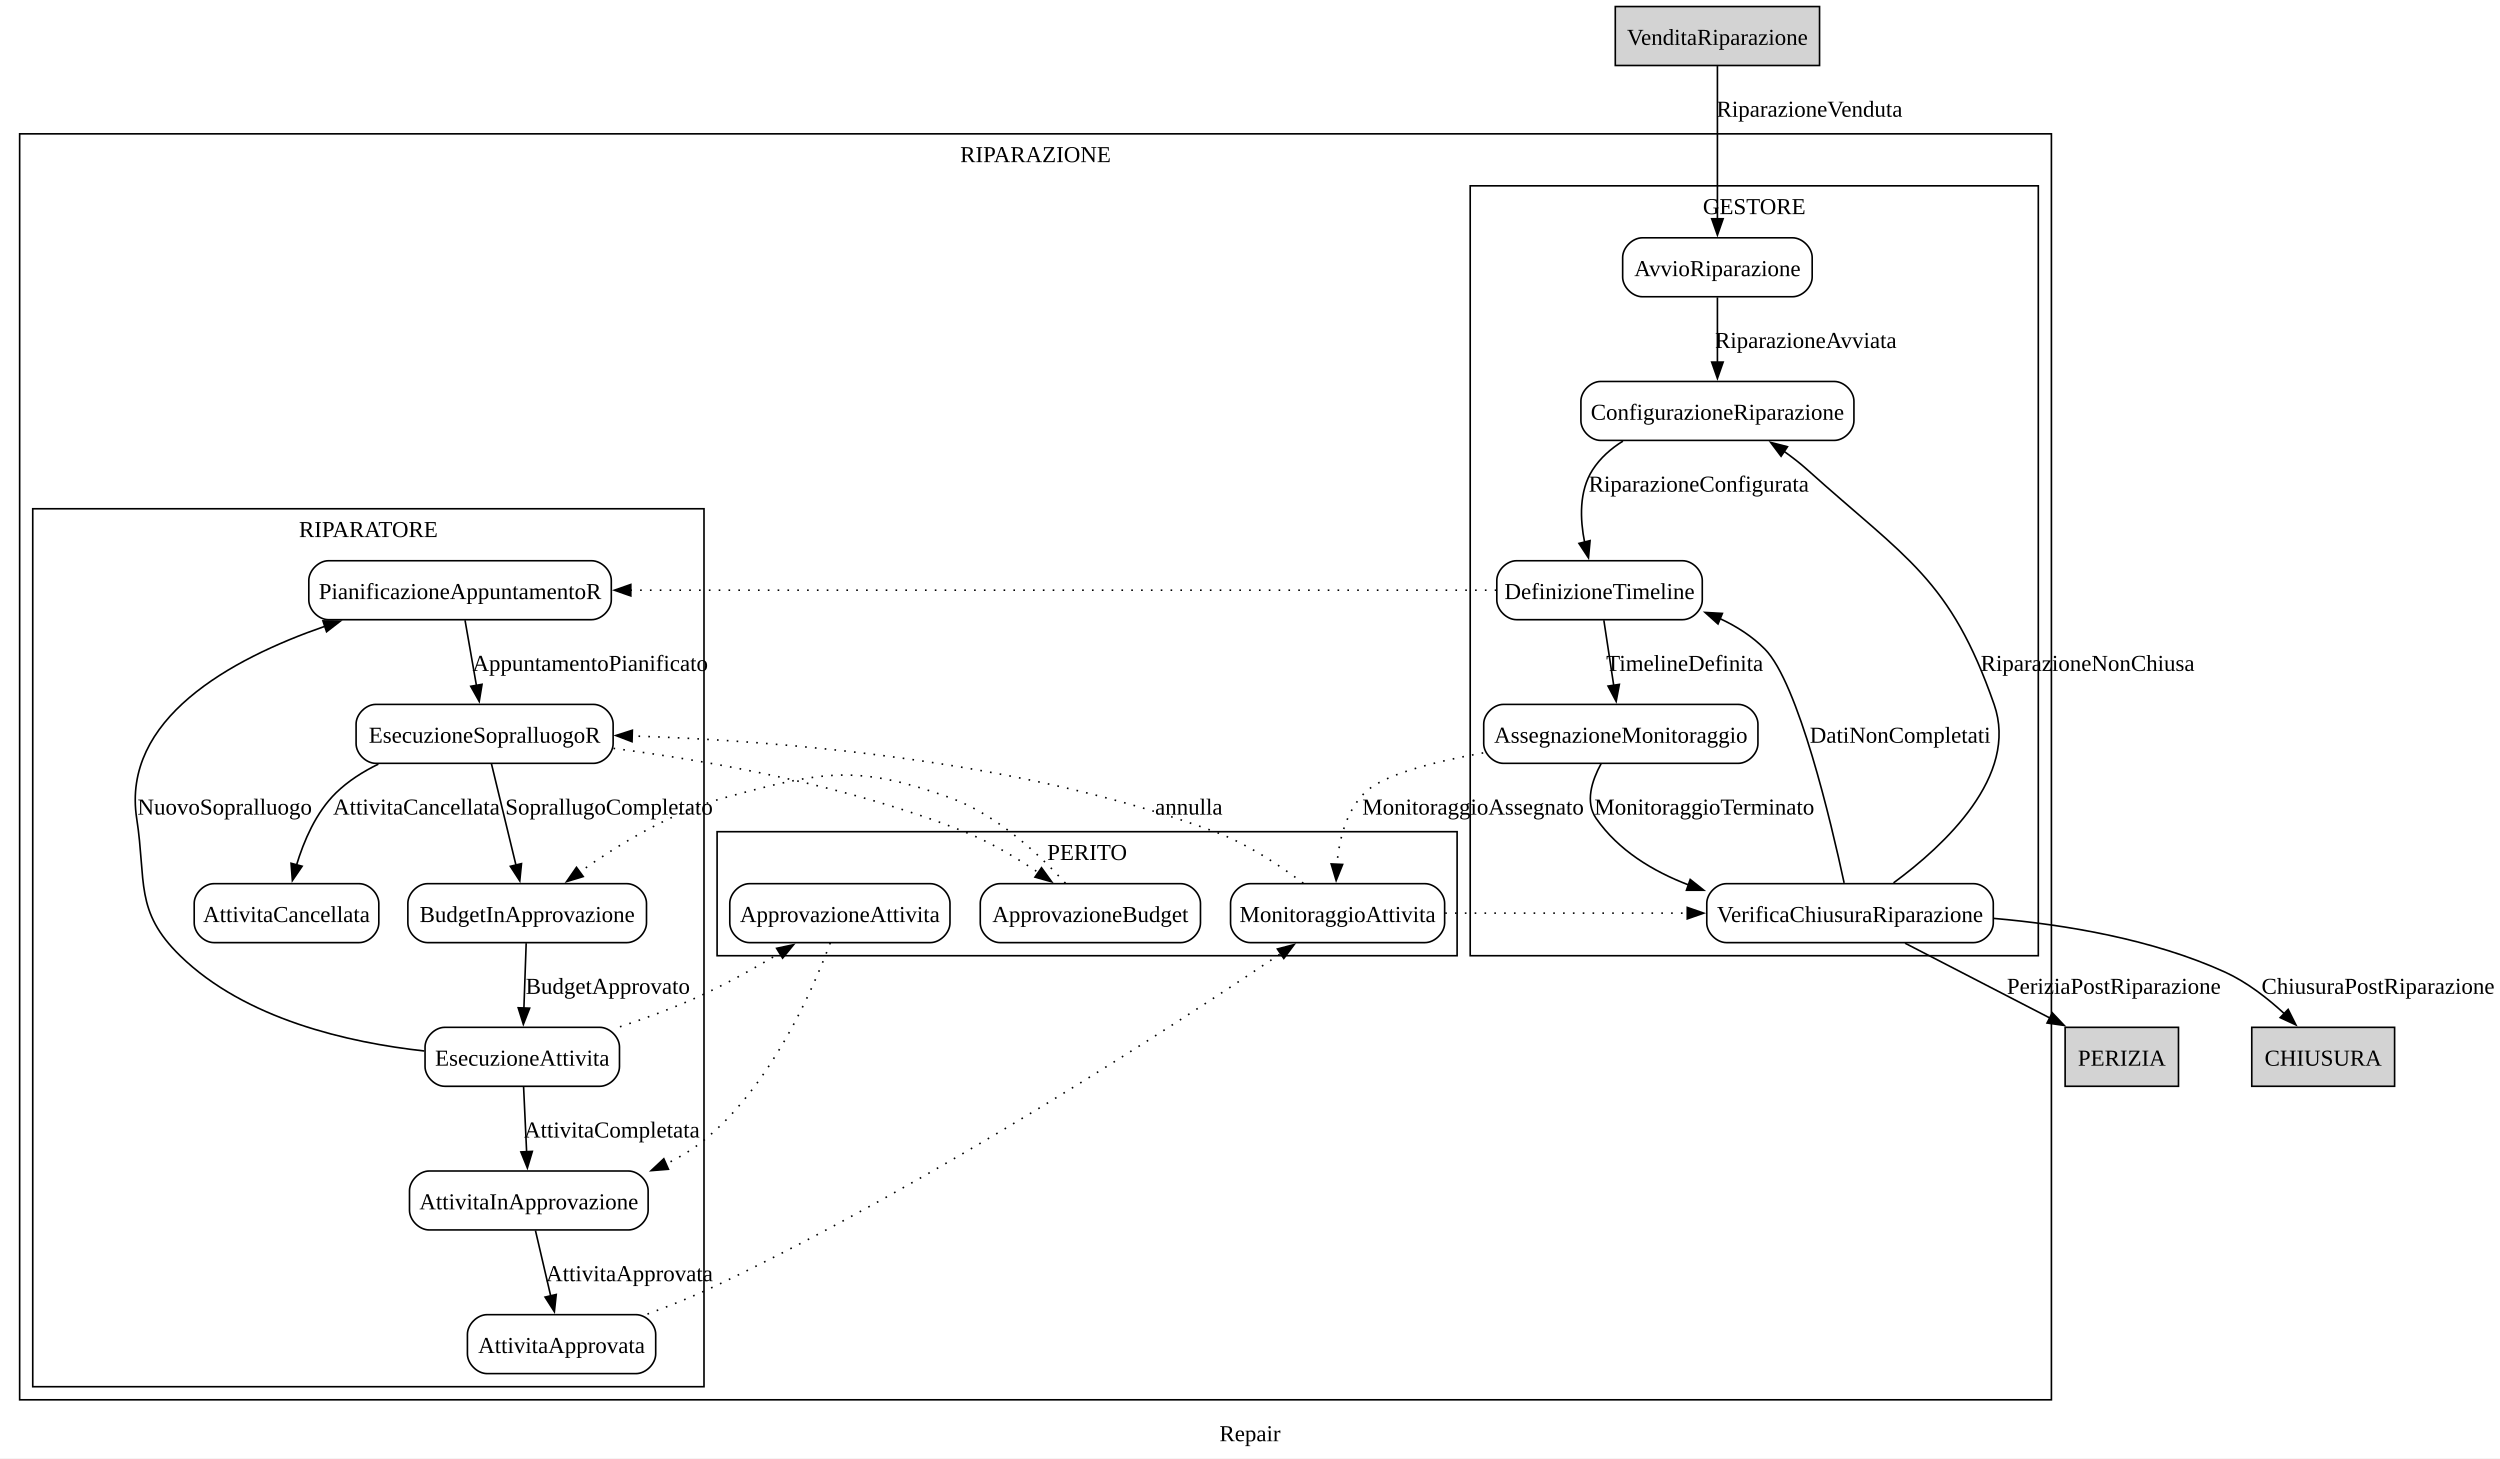
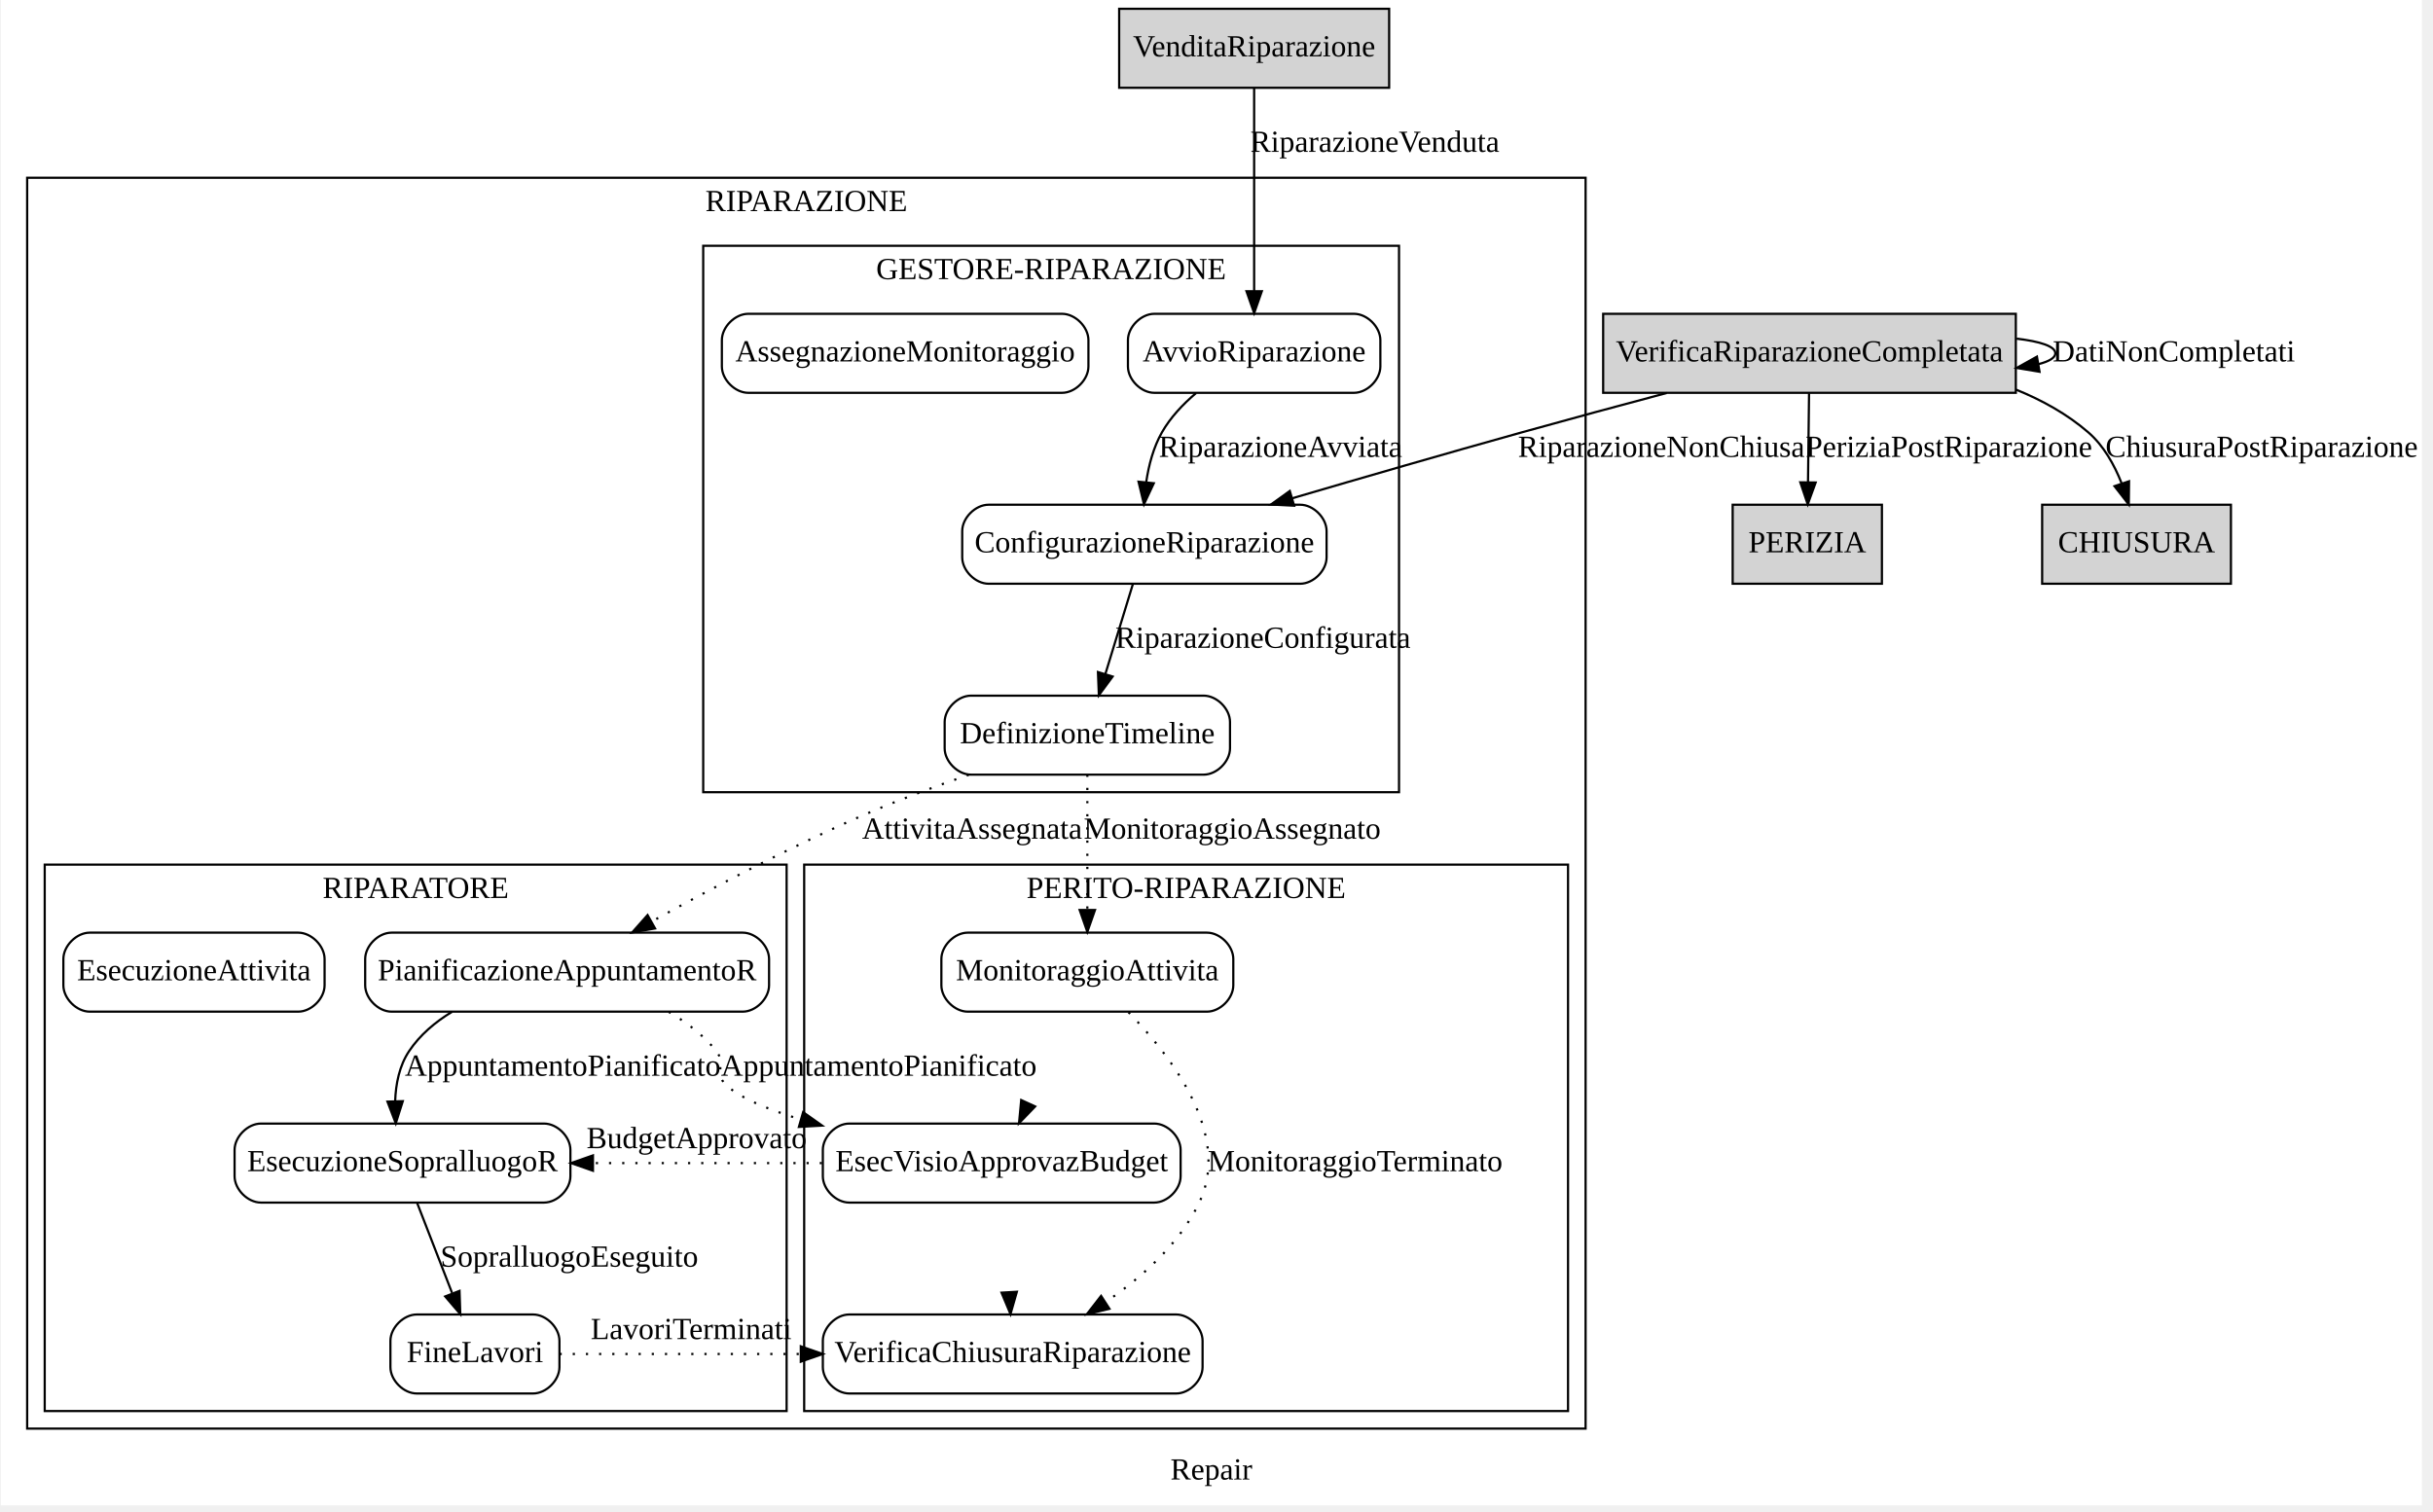
- <svg xmlns="http://www.w3.org/2000/svg" width="576pt" height="336pt" viewBox="0.00 0.00 576.00 336.00">
-   <g id="graph0" class="graph" transform="scale(0.37721 0.37721) rotate(0) translate(4 886.75)">
-     <polygon fill="white" stroke="none" points="-4,4 -4,-886.75 1523,-886.75 1523,4 -4,4" />
-     <text text-anchor="middle" x="759.5" y="-6.45" font-family="Times New Roman,serif" font-size="14.00">Repair</text>
-     <g id="clust2" class="cluster">
-       <polygon fill="none" stroke="black" points="8,-31.75 8,-805 1249,-805 1249,-31.75 8,-31.75" />
-       <text text-anchor="middle" x="628.5" y="-787.7" font-family="Times New Roman,serif" font-size="14.00">RIPARAZIONE</text>
-     </g>
-     <g id="clust5" class="cluster">
-       <polygon fill="none" stroke="black" points="434,-303 434,-378.75 886,-378.75 886,-303 434,-303" />
-       <text text-anchor="middle" x="660" y="-361.45" font-family="Times New Roman,serif" font-size="14.00">PERITO</text>
+ <svg xmlns="http://www.w3.org/2000/svg" width="576pt" height="358pt" viewBox="0.00 0.00 576.00 358.24">
+   <g id="graph0" class="graph" transform="scale(0.52 0.52) rotate(0) translate(4 682)">
+     <polygon fill="white" stroke="transparent" points="-4,4 -4,-682 1099,-682 1099,4 -4,4" />
+     <text text-anchor="middle" x="547.5" y="-7.8" font-family="Times New Roman,serif" font-size="14.00">Repair</text>
+     <g id="clust1" class="cluster">
+       <polygon fill="none" stroke="black" points="8,-31 8,-601 718,-601 718,-31 8,-31" />
+       <text text-anchor="middle" x="363" y="-585.8" font-family="Times New Roman,serif" font-size="14.00">RIPARAZIONE</text>
    </g>
    <g id="clust3" class="cluster">
-       <polygon fill="none" stroke="black" points="16,-39.75 16,-576 426,-576 426,-39.75 16,-39.75" />
-       <text text-anchor="middle" x="221" y="-558.7" font-family="Times New Roman,serif" font-size="14.00">RIPARATORE</text>
+       <polygon fill="none" stroke="black" points="316,-321 316,-570 633,-570 633,-321 316,-321" />
+       <text text-anchor="middle" x="474.5" y="-554.8" font-family="Times New Roman,serif" font-size="14.00">GESTORE-RIPARAZIONE</text>
    </g>
    <g id="clust4" class="cluster">
-       <polygon fill="none" stroke="black" points="894,-303 894,-773.25 1241,-773.25 1241,-303 894,-303" />
-       <text text-anchor="middle" x="1067.5" y="-755.95" font-family="Times New Roman,serif" font-size="14.00">GESTORE</text>
+       <polygon fill="none" stroke="black" points="362,-39 362,-288 710,-288 710,-39 362,-39" />
+       <text text-anchor="middle" x="536" y="-272.8" font-family="Times New Roman,serif" font-size="14.00">PERITO-RIPARAZIONE</text>
+     </g>
+     <g id="clust2" class="cluster">
+       <polygon fill="none" stroke="black" points="16,-39 16,-288 354,-288 354,-39 16,-39" />
+       <text text-anchor="middle" x="185" y="-272.8" font-family="Times New Roman,serif" font-size="14.00">RIPARATORE</text>
    </g>
    <g id="node1" class="node">
-       <polygon fill="lightgrey" stroke="black" points="1107.38,-882.75 982.62,-882.75 982.62,-846.75 1107.38,-846.75 1107.38,-882.75" />
-       <text text-anchor="middle" x="1045" y="-859.33" font-family="Times New Roman,serif" font-size="14.00">VenditaRiparazione</text>
+       <path fill="none" stroke="black" d="M334,-257C334,-257 174,-257 174,-257 168,-257 162,-251 162,-245 162,-245 162,-233 162,-233 162,-227 168,-221 174,-221 174,-221 334,-221 334,-221 340,-221 346,-227 346,-233 346,-233 346,-245 346,-245 346,-251 340,-257 334,-257" />
+       <text text-anchor="middle" x="254" y="-235.3" font-family="Times New Roman,serif" font-size="14.00">PianificazioneAppuntamentoR</text>
+     </g>
+     <g id="node2" class="node">
+       <path fill="none" stroke="black" d="M243.5,-170C243.5,-170 114.5,-170 114.5,-170 108.5,-170 102.5,-164 102.5,-158 102.5,-158 102.5,-146 102.5,-146 102.5,-140 108.5,-134 114.5,-134 114.5,-134 243.5,-134 243.5,-134 249.5,-134 255.5,-140 255.5,-146 255.5,-146 255.5,-158 255.5,-158 255.5,-164 249.5,-170 243.5,-170" />
+       <text text-anchor="middle" x="179" y="-148.3" font-family="Times New Roman,serif" font-size="14.00">EsecuzioneSopralluogoR</text>
+     </g>
+     <g id="edge11" class="edge">
+       <path fill="none" stroke="black" d="M201.59,-220.95C193.91,-216.28 186.94,-210.4 182,-203 177.57,-196.36 175.92,-188.06 175.65,-180.14" />
+       <polygon fill="black" stroke="black" points="179.14,-180.21 175.94,-170.11 172.15,-180 179.14,-180.21" />
+       <text text-anchor="middle" x="252" y="-191.8" font-family="Times New Roman,serif" font-size="14.00">AppuntamentoPianificato</text>
+     </g>
+     <g id="node10" class="node">
+       <path fill="none" stroke="black" d="M521.5,-170C521.5,-170 382.5,-170 382.5,-170 376.5,-170 370.5,-164 370.5,-158 370.5,-158 370.5,-146 370.5,-146 370.5,-140 376.5,-134 382.5,-134 382.5,-134 521.5,-134 521.5,-134 527.5,-134 533.5,-140 533.5,-146 533.5,-146 533.5,-158 533.5,-158 533.5,-164 527.5,-170 521.5,-170" />
+       <text text-anchor="middle" x="452" y="-148.3" font-family="Times New Roman,serif" font-size="14.00">EsecVisioApprovazBudget</text>
+     </g>
+     <g id="edge10" class="edge">
+       <path fill="none" stroke="black" stroke-dasharray="1,5" d="M300.3,-220.88C308.44,-216.14 316.17,-210.24 322,-203 326.33,-197.63 321.15,-192.9 326,-188 331.89,-182.05 344.83,-176.63 360.27,-171.92" />
+       <polygon fill="black" stroke="black" points="361.52,-175.2 370.17,-169.08 359.59,-168.47 361.52,-175.2" />
+       <text text-anchor="middle" x="396" y="-191.8" font-family="Times New Roman,serif" font-size="14.00">AppuntamentoPianificato</text>
+     </g>
+     <g id="node4" class="node">
+       <path fill="none" stroke="black" d="M238.5,-83C238.5,-83 185.5,-83 185.5,-83 179.5,-83 173.5,-77 173.5,-71 173.5,-71 173.5,-59 173.5,-59 173.5,-53 179.5,-47 185.5,-47 185.5,-47 238.5,-47 238.5,-47 244.5,-47 250.5,-53 250.5,-59 250.5,-59 250.5,-71 250.5,-71 250.5,-77 244.5,-83 238.5,-83" />
+       <text text-anchor="middle" x="212" y="-61.3" font-family="Times New Roman,serif" font-size="14.00">FineLavori</text>
+     </g>
+     <g id="edge12" class="edge">
+       <path fill="none" stroke="black" d="M185.68,-133.8C190.24,-122.05 196.38,-106.24 201.58,-92.84" />
+       <polygon fill="black" stroke="black" points="204.98,-93.76 205.33,-83.18 198.45,-91.23 204.98,-93.76" />
+       <text text-anchor="middle" x="255" y="-104.8" font-family="Times New Roman,serif" font-size="14.00">SopralluogoEseguito</text>
+     </g>
+     <g id="node3" class="node">
+       <path fill="none" stroke="black" d="M131.5,-257C131.5,-257 36.5,-257 36.5,-257 30.5,-257 24.5,-251 24.5,-245 24.5,-245 24.5,-233 24.5,-233 24.5,-227 30.5,-221 36.5,-221 36.5,-221 131.5,-221 131.5,-221 137.5,-221 143.5,-227 143.5,-233 143.5,-233 143.5,-245 143.5,-245 143.5,-251 137.5,-257 131.5,-257" />
+       <text text-anchor="middle" x="84" y="-235.3" font-family="Times New Roman,serif" font-size="14.00">EsecuzioneAttivita</text>
+     </g>
+     <g id="node11" class="node">
+       <path fill="none" stroke="black" d="M531.5,-83C531.5,-83 382.5,-83 382.5,-83 376.5,-83 370.5,-77 370.5,-71 370.5,-71 370.5,-59 370.5,-59 370.5,-53 376.5,-47 382.5,-47 382.5,-47 531.5,-47 531.5,-47 537.5,-47 543.5,-53 543.5,-59 543.5,-59 543.5,-71 543.5,-71 543.5,-77 537.5,-83 531.5,-83" />
+       <text text-anchor="middle" x="457" y="-61.3" font-family="Times New Roman,serif" font-size="14.00">VerificaChiusuraRiparazione</text>
+     </g>
+     <g id="edge13" class="edge">
+       <path fill="none" stroke="black" stroke-dasharray="1,5" d="M250.55,-65C279.99,-65 321.9,-65 360.27,-65" />
+       <polygon fill="black" stroke="black" points="360.46,-68.5 370.46,-65 360.46,-61.5 360.46,-68.5" />
+       <text text-anchor="middle" x="310.5" y="-71.8" font-family="Times New Roman,serif" font-size="14.00">LavoriTerminati</text>
+     </g>
+     <g id="node5" class="node">
+       <path fill="none" stroke="black" d="M612.5,-539C612.5,-539 521.5,-539 521.5,-539 515.5,-539 509.5,-533 509.5,-527 509.5,-527 509.5,-515 509.5,-515 509.5,-509 515.5,-503 521.5,-503 521.5,-503 612.5,-503 612.5,-503 618.5,-503 624.5,-509 624.5,-515 624.5,-515 624.5,-527 624.5,-527 624.5,-533 618.5,-539 612.5,-539" />
+       <text text-anchor="middle" x="567" y="-517.3" font-family="Times New Roman,serif" font-size="14.00">AvvioRiparazione</text>
+     </g>
+     <g id="node6" class="node">
+       <path fill="none" stroke="black" d="M588,-452C588,-452 446,-452 446,-452 440,-452 434,-446 434,-440 434,-440 434,-428 434,-428 434,-422 440,-416 446,-416 446,-416 588,-416 588,-416 594,-416 600,-422 600,-428 600,-428 600,-440 600,-440 600,-446 594,-452 588,-452" />
+       <text text-anchor="middle" x="517" y="-430.3" font-family="Times New Roman,serif" font-size="14.00">ConfigurazioneRiparazione</text>
+     </g>
+     <g id="edge2" class="edge">
+       <path fill="none" stroke="black" d="M540.5,-502.85C534.54,-497.79 528.85,-491.76 525,-485 521.11,-478.17 518.97,-470.02 517.82,-462.29" />
+       <polygon fill="black" stroke="black" points="521.28,-461.79 516.8,-452.2 514.32,-462.5 521.28,-461.79" />
+       <text text-anchor="middle" x="579" y="-473.8" font-family="Times New Roman,serif" font-size="14.00">RiparazioneAvviata</text>
+     </g>
+     <g id="node7" class="node">
+       <path fill="none" stroke="black" d="M544,-365C544,-365 438,-365 438,-365 432,-365 426,-359 426,-353 426,-353 426,-341 426,-341 426,-335 432,-329 438,-329 438,-329 544,-329 544,-329 550,-329 556,-335 556,-341 556,-341 556,-353 556,-353 556,-359 550,-365 544,-365" />
+       <text text-anchor="middle" x="491" y="-343.3" font-family="Times New Roman,serif" font-size="14.00">DefinizioneTimeline</text>
+     </g>
+     <g id="edge3" class="edge">
+       <path fill="none" stroke="black" d="M511.74,-415.8C508.14,-404.05 503.31,-388.24 499.21,-374.84" />
+       <polygon fill="black" stroke="black" points="502.53,-373.71 496.25,-365.18 495.83,-375.76 502.53,-373.71" />
+       <text text-anchor="middle" x="571" y="-386.8" font-family="Times New Roman,serif" font-size="14.00">RiparazioneConfigurata</text>
+     </g>
+     <g id="edge5" class="edge">
+       <path fill="none" stroke="black" stroke-dasharray="1,5" d="M436.97,-328.92C421.61,-323.63 404.99,-317.47 390,-311 356.31,-296.46 319.5,-277.01 292.68,-262.14" />
+       <polygon fill="black" stroke="black" points="294.07,-258.91 283.63,-257.09 290.65,-265.02 294.07,-258.91" />
+       <text text-anchor="middle" x="438.5" y="-299.8" font-family="Times New Roman,serif" font-size="14.00">AttivitaAssegnata</text>
    </g>
    <g id="node9" class="node">
-       <path fill="none" stroke="black" d="M1090.88,-741.5C1090.88,-741.5 999.12,-741.5 999.12,-741.5 993.12,-741.5 987.12,-735.5 987.12,-729.5 987.12,-729.5 987.12,-717.5 987.12,-717.5 987.12,-711.5 993.12,-705.5 999.12,-705.5 999.12,-705.5 1090.88,-705.5 1090.88,-705.5 1096.88,-705.5 1102.88,-711.5 1102.88,-717.5 1102.88,-717.5 1102.88,-729.5 1102.88,-729.5 1102.88,-735.5 1096.88,-741.5 1090.88,-741.5" />
-       <text text-anchor="middle" x="1045" y="-718.08" font-family="Times New Roman,serif" font-size="14.00">AvvioRiparazione</text>
+       <path fill="none" stroke="black" d="M545.5,-257C545.5,-257 436.5,-257 436.5,-257 430.5,-257 424.5,-251 424.5,-245 424.5,-245 424.5,-233 424.5,-233 424.5,-227 430.5,-221 436.5,-221 436.5,-221 545.5,-221 545.5,-221 551.5,-221 557.5,-227 557.5,-233 557.5,-233 557.5,-245 557.5,-245 557.5,-251 551.5,-257 545.5,-257" />
+       <text text-anchor="middle" x="491" y="-235.3" font-family="Times New Roman,serif" font-size="14.00">MonitoraggioAttivita</text>
+     </g>
+     <g id="edge4" class="edge">
+       <path fill="none" stroke="black" stroke-dasharray="1,5" d="M491,-328.97C491,-312.38 491,-286.88 491,-267.43" />
+       <polygon fill="black" stroke="black" points="494.5,-267.34 491,-257.34 487.5,-267.34 494.5,-267.34" />
+       <text text-anchor="middle" x="557" y="-299.8" font-family="Times New Roman,serif" font-size="14.00">MonitoraggioAssegnato</text>
+     </g>
+     <g id="node8" class="node">
+       <path fill="none" stroke="black" d="M479.5,-539C479.5,-539 336.5,-539 336.5,-539 330.5,-539 324.5,-533 324.5,-527 324.5,-527 324.5,-515 324.5,-515 324.5,-509 330.5,-503 336.5,-503 336.5,-503 479.5,-503 479.5,-503 485.5,-503 491.5,-509 491.5,-515 491.5,-515 491.5,-527 491.5,-527 491.5,-533 485.5,-539 479.5,-539" />
+       <text text-anchor="middle" x="408" y="-517.3" font-family="Times New Roman,serif" font-size="14.00">AssegnazioneMonitoraggio</text>
+     </g>
+     <g id="edge6" class="edge">
+       <polygon fill="black" stroke="black" points="467.23,-177.8 459.88,-170.18 460.87,-180.72 467.23,-177.8" />
+     </g>
+     <g id="edge7" class="edge">
+       <path fill="none" stroke="black" stroke-dasharray="1,5" d="M509.77,-220.74C529.78,-200.14 556.72,-164.63 542,-134 532.94,-115.14 515.82,-99.88 499.3,-88.63" />
+       <polygon fill="black" stroke="black" points="501.07,-85.6 490.77,-83.11 497.27,-91.48 501.07,-85.6" />
+       <text text-anchor="middle" x="613" y="-148.3" font-family="Times New Roman,serif" font-size="14.00">MonitoraggioTerminato</text>
+     </g>
+     <g id="edge9" class="edge">
+       <path fill="none" stroke="black" stroke-dasharray="1,5" d="M370.08,-152C337.22,-152 299.31,-152 265.96,-152" />
+       <polygon fill="black" stroke="black" points="265.77,-148.5 255.77,-152 265.77,-155.5 265.77,-148.5" />
+       <text text-anchor="middle" x="313" y="-158.8" font-family="Times New Roman,serif" font-size="14.00">BudgetApprovato</text>
+     </g>
+     <g id="edge8" class="edge">
+       <polygon fill="black" stroke="black" points="458.9,-93.36 455.99,-83.18 451.91,-92.95 458.9,-93.36" />
+     </g>
+     <g id="node12" class="node">
+       <polygon fill="lightgrey" stroke="black" points="628.5,-678 505.5,-678 505.5,-642 628.5,-642 628.5,-678" />
+       <text text-anchor="middle" x="567" y="-656.3" font-family="Times New Roman,serif" font-size="14.00">VenditaRiparazione</text>
    </g>
    <g id="edge1" class="edge">
-       <path fill="none" stroke="black" d="M1045,-846.4C1045,-823.02 1045,-781.14 1045,-753.08" />
-       <polygon fill="black" stroke="black" points="1048.5,-753.15 1045,-743.15 1041.5,-753.15 1048.5,-753.15" />
-       <text text-anchor="middle" x="1101.25" y="-815.45" font-family="Times New Roman,serif" font-size="14.00">RiparazioneVenduta</text>
+       <path fill="none" stroke="black" d="M567,-641.93C567,-618.75 567,-577.06 567,-549.46" />
+       <polygon fill="black" stroke="black" points="570.5,-549.29 567,-539.29 563.5,-549.29 570.5,-549.29" />
+       <text text-anchor="middle" x="622" y="-612.8" font-family="Times New Roman,serif" font-size="14.00">RiparazioneVenduta</text>
    </g>
-     <g id="node2" class="node">
-       <path fill="none" stroke="black" d="M357.38,-544.25C357.38,-544.25 196.62,-544.25 196.62,-544.25 190.62,-544.25 184.62,-538.25 184.62,-532.25 184.62,-532.25 184.62,-520.25 184.62,-520.25 184.62,-514.25 190.62,-508.25 196.62,-508.25 196.62,-508.25 357.38,-508.25 357.38,-508.25 363.38,-508.25 369.38,-514.25 369.38,-520.25 369.38,-520.25 369.38,-532.25 369.38,-532.25 369.38,-538.25 363.38,-544.25 357.38,-544.25" />
-       <text text-anchor="middle" x="277" y="-520.83" font-family="Times New Roman,serif" font-size="14.00">PianificazioneAppuntamentoR</text>
+     <g id="node13" class="node">
+       <polygon fill="lightgrey" stroke="black" points="914,-539 726,-539 726,-503 914,-503 914,-539" />
+       <text text-anchor="middle" x="820" y="-517.3" font-family="Times New Roman,serif" font-size="14.00">VerificaRiparazioneCompletata</text>
    </g>
-     <g id="node3" class="node">
-       <path fill="none" stroke="black" d="M358.5,-456.5C358.5,-456.5 225.5,-456.5 225.5,-456.5 219.5,-456.5 213.5,-450.5 213.5,-444.5 213.5,-444.5 213.5,-432.5 213.5,-432.5 213.5,-426.5 219.5,-420.5 225.5,-420.5 225.5,-420.5 358.5,-420.5 358.5,-420.5 364.5,-420.5 370.5,-426.5 370.5,-432.5 370.5,-432.5 370.5,-444.5 370.5,-444.5 370.5,-450.5 364.5,-456.5 358.5,-456.5" />
-       <text text-anchor="middle" x="292" y="-433.07" font-family="Times New Roman,serif" font-size="14.00">EsecuzioneSopralluogoR</text>
+     <g id="edge14" class="edge">
+       <path fill="none" stroke="black" d="M754.96,-502.92C733.89,-497.31 710.43,-490.98 689,-485 654.39,-475.35 615.98,-464.22 584.26,-454.92" />
+       <polygon fill="black" stroke="black" points="585.22,-451.55 574.64,-452.1 583.24,-458.27 585.22,-451.55" />
+       <text text-anchor="middle" x="752.5" y="-473.8" font-family="Times New Roman,serif" font-size="14.00">RiparazioneNonChiusa</text>
+     </g>
+     <g id="edge15" class="edge">
+       <path fill="none" stroke="black" d="M914.37,-527.67C925.07,-526.42 932,-524.2 932,-521 932,-518.95 929.16,-517.3 924.3,-516.05" />
+       <polygon fill="black" stroke="black" points="924.82,-512.59 914.37,-514.33 923.63,-519.49 924.82,-512.59" />
+       <text text-anchor="middle" x="986" y="-517.3" font-family="Times New Roman,serif" font-size="14.00">DatiNonCompletati</text>
+     </g>
+     <g id="node14" class="node">
+       <polygon fill="lightgrey" stroke="black" points="853,-452 785,-452 785,-416 853,-416 853,-452" />
+       <text text-anchor="middle" x="819" y="-430.3" font-family="Times New Roman,serif" font-size="14.00">PERIZIA</text>
    </g>
    <g id="edge16" class="edge">
-       <path fill="none" stroke="black" d="M280.04,-507.9C282.05,-496.39 284.74,-481.03 287.05,-467.78" />
-       <polygon fill="black" stroke="black" points="290.43,-468.77 288.71,-458.32 283.54,-467.57 290.43,-468.77" />
-       <text text-anchor="middle" x="356.5" y="-476.95" font-family="Times New Roman,serif" font-size="14.00">AppuntamentoPianificato</text>
-     </g>
-     <g id="node4" class="node">
-       <path fill="none" stroke="black" d="M378.88,-347C378.88,-347 257.12,-347 257.12,-347 251.12,-347 245.12,-341 245.12,-335 245.12,-335 245.12,-323 245.12,-323 245.12,-317 251.12,-311 257.12,-311 257.12,-311 378.88,-311 378.88,-311 384.88,-311 390.88,-317 390.88,-323 390.88,-323 390.88,-335 390.88,-335 390.88,-341 384.88,-347 378.88,-347" />
-       <text text-anchor="middle" x="318" y="-323.57" font-family="Times New Roman,serif" font-size="14.00">BudgetInApprovazione</text>
-     </g>
-     <g id="edge18" class="edge">
-       <path fill="none" stroke="black" d="M296.18,-420.23C300.21,-403.54 306.4,-377.96 311.16,-358.29" />
-       <polygon fill="black" stroke="black" points="314.53,-359.24 313.48,-348.7 307.72,-357.6 314.53,-359.24" />
-       <text text-anchor="middle" x="368" y="-389.2" font-family="Times New Roman,serif" font-size="14.00">SoprallugoCompletato</text>
-     </g>
-     <g id="node8" class="node">
-       <path fill="none" stroke="black" d="M215.38,-347C215.38,-347 126.62,-347 126.62,-347 120.62,-347 114.62,-341 114.62,-335 114.62,-335 114.62,-323 114.62,-323 114.62,-317 120.62,-311 126.62,-311 126.62,-311 215.38,-311 215.38,-311 221.38,-311 227.38,-317 227.38,-323 227.38,-323 227.38,-335 227.38,-335 227.38,-341 221.38,-347 215.38,-347" />
-       <text text-anchor="middle" x="171" y="-323.57" font-family="Times New Roman,serif" font-size="14.00">AttivitaCancellata</text>
-     </g>
-     <g id="edge19" class="edge">
-       <path fill="none" stroke="black" d="M227.1,-420.02C217.65,-415.43 208.63,-409.68 201.25,-402.5 189.02,-390.6 181.52,-373.02 177.05,-358.14" />
-       <polygon fill="black" stroke="black" points="180.54,-357.66 174.58,-348.9 173.78,-359.47 180.54,-357.66" />
-       <text text-anchor="middle" x="250.38" y="-389.2" font-family="Times New Roman,serif" font-size="14.00">AttivitaCancellata</text>
+       <path fill="none" stroke="black" d="M819.8,-502.8C819.66,-491.16 819.48,-475.55 819.32,-462.24" />
+       <polygon fill="black" stroke="black" points="822.82,-462.13 819.2,-452.18 815.82,-462.22 822.82,-462.13" />
+       <text text-anchor="middle" x="883.5" y="-473.8" font-family="Times New Roman,serif" font-size="14.00">PeriziaPostRiparazione</text>
    </g>
    <g id="node15" class="node">
-       <path fill="none" stroke="black" d="M717.25,-347C717.25,-347 606.75,-347 606.75,-347 600.75,-347 594.75,-341 594.75,-335 594.75,-335 594.75,-323 594.75,-323 594.75,-317 600.75,-311 606.75,-311 606.75,-311 717.25,-311 717.25,-311 723.25,-311 729.25,-317 729.25,-323 729.25,-323 729.25,-335 729.25,-335 729.25,-341 723.25,-347 717.25,-347" />
-       <text text-anchor="middle" x="662" y="-323.57" font-family="Times New Roman,serif" font-size="14.00">ApprovazioneBudget</text>
+       <polygon fill="lightgrey" stroke="black" points="1012,-452 926,-452 926,-416 1012,-416 1012,-452" />
+       <text text-anchor="middle" x="969" y="-430.3" font-family="Times New Roman,serif" font-size="14.00">CHIUSURA</text>
    </g>
    <g id="edge17" class="edge">
-       <path fill="none" stroke="black" stroke-dasharray="1,5" d="M370.73,-429.64C431.03,-421.76 515.41,-406.64 585,-378.75 600.84,-372.4 616.99,-362.75 630.39,-353.71" />
-       <polygon fill="black" stroke="black" points="632.16,-356.74 638.37,-348.15 628.17,-351 632.16,-356.74" />
-     </g>
-     <g id="node5" class="node">
-       <path fill="none" stroke="black" d="M362.38,-259.25C362.38,-259.25 267.62,-259.25 267.62,-259.25 261.62,-259.25 255.62,-253.25 255.62,-247.25 255.62,-247.25 255.62,-235.25 255.62,-235.25 255.62,-229.25 261.62,-223.25 267.62,-223.25 267.62,-223.25 362.38,-223.25 362.38,-223.25 368.38,-223.25 374.38,-229.25 374.38,-235.25 374.38,-235.25 374.38,-247.25 374.38,-247.25 374.38,-253.25 368.38,-259.25 362.38,-259.25" />
-       <text text-anchor="middle" x="315" y="-235.82" font-family="Times New Roman,serif" font-size="14.00">EsecuzioneAttivita</text>
-     </g>
-     <g id="edge20" class="edge">
-       <path fill="none" stroke="black" d="M317.39,-310.65C316.99,-299.26 316.46,-284.09 316,-270.93" />
-       <polygon fill="black" stroke="black" points="319.51,-270.96 315.66,-261.09 312.51,-271.21 319.51,-270.96" />
-       <text text-anchor="middle" x="367.25" y="-279.7" font-family="Times New Roman,serif" font-size="14.00">BudgetApprovato</text>
-     </g>
-     <g id="edge22" class="edge">
-       <path fill="none" stroke="black" d="M255.21,-244.8C208.75,-249.92 145.74,-264.19 106,-303 78.07,-330.28 85.46,-348.17 79.5,-386.75 70.13,-447.44 136.28,-484.04 194.52,-504.24" />
-       <polygon fill="black" stroke="black" points="193.25,-507.51 203.84,-507.35 195.46,-500.87 193.25,-507.51" />
-       <text text-anchor="middle" x="133.25" y="-389.2" font-family="Times New Roman,serif" font-size="14.00">NuovoSopralluogo</text>
-     </g>
-     <g id="node6" class="node">
-       <path fill="none" stroke="black" d="M379.88,-171.5C379.88,-171.5 258.12,-171.5 258.12,-171.5 252.12,-171.5 246.12,-165.5 246.12,-159.5 246.12,-159.5 246.12,-147.5 246.12,-147.5 246.12,-141.5 252.12,-135.5 258.12,-135.5 258.12,-135.5 379.88,-135.5 379.88,-135.5 385.88,-135.5 391.88,-141.5 391.88,-147.5 391.88,-147.5 391.88,-159.5 391.88,-159.5 391.88,-165.5 385.88,-171.5 379.88,-171.5" />
-       <text text-anchor="middle" x="319" y="-148.07" font-family="Times New Roman,serif" font-size="14.00">AttivitaInApprovazione</text>
-     </g>
-     <g id="edge23" class="edge">
-       <path fill="none" stroke="black" d="M315.81,-222.9C316.34,-211.51 317.05,-196.34 317.66,-183.18" />
-       <polygon fill="black" stroke="black" points="321.15,-183.49 318.12,-173.34 314.16,-183.16 321.15,-183.49" />
-       <text text-anchor="middle" x="369.75" y="-191.95" font-family="Times New Roman,serif" font-size="14.00">AttivitaCompletata</text>
-     </g>
-     <g id="node16" class="node">
-       <path fill="none" stroke="black" d="M564.25,-347C564.25,-347 453.75,-347 453.75,-347 447.75,-347 441.75,-341 441.75,-335 441.75,-335 441.75,-323 441.75,-323 441.75,-317 447.75,-311 453.75,-311 453.75,-311 564.25,-311 564.25,-311 570.25,-311 576.25,-317 576.25,-323 576.25,-323 576.25,-335 576.25,-335 576.25,-341 570.25,-347 564.25,-347" />
-       <text text-anchor="middle" x="509" y="-323.57" font-family="Times New Roman,serif" font-size="14.00">ApprovazioneAttivita</text>
-     </g>
-     <g id="edge21" class="edge">
-       <path fill="none" stroke="black" stroke-dasharray="1,5" d="M374.68,-259.59C390.02,-264.69 406.32,-270.68 421,-277.25 438.43,-285.05 456.86,-295.34 472.32,-304.6" />
-       <polygon fill="black" stroke="black" points="470.36,-307.51 480.72,-309.72 474.01,-301.53 470.36,-307.51" />
-     </g>
-     <g id="node7" class="node">
-       <path fill="none" stroke="black" d="M384.5,-83.75C384.5,-83.75 293.5,-83.75 293.5,-83.75 287.5,-83.75 281.5,-77.75 281.5,-71.75 281.5,-71.75 281.5,-59.75 281.5,-59.75 281.5,-53.75 287.5,-47.75 293.5,-47.75 293.5,-47.75 384.5,-47.75 384.5,-47.75 390.5,-47.75 396.5,-53.75 396.5,-59.75 396.5,-59.75 396.5,-71.75 396.5,-71.75 396.5,-77.75 390.5,-83.75 384.5,-83.75" />
-       <text text-anchor="middle" x="339" y="-60.33" font-family="Times New Roman,serif" font-size="14.00">AttivitaApprovata</text>
-     </g>
-     <g id="edge24" class="edge">
-       <path fill="none" stroke="black" d="M323.05,-135.15C325.73,-123.64 329.31,-108.28 332.4,-95.03" />
-       <polygon fill="black" stroke="black" points="335.75,-96.08 334.61,-85.55 328.93,-94.49 335.75,-96.08" />
-       <text text-anchor="middle" x="380.5" y="-104.2" font-family="Times New Roman,serif" font-size="14.00">AttivitaApprovata</text>
-     </g>
-     <g id="node14" class="node">
-       <path fill="none" stroke="black" d="M866.38,-347C866.38,-347 759.62,-347 759.62,-347 753.62,-347 747.62,-341 747.62,-335 747.62,-335 747.62,-323 747.62,-323 747.62,-317 753.62,-311 759.62,-311 759.62,-311 866.38,-311 866.38,-311 872.38,-311 878.38,-317 878.38,-323 878.38,-323 878.38,-335 878.38,-335 878.38,-341 872.38,-347 866.38,-347" />
-       <text text-anchor="middle" x="813" y="-323.57" font-family="Times New Roman,serif" font-size="14.00">MonitoraggioAttivita</text>
-     </g>
-     <g id="edge25" class="edge">
-       <path fill="none" stroke="black" stroke-dasharray="1,5" d="M391.49,-84.12C405.52,-89.29 420.52,-95.31 434,-101.75 566.53,-165.05 713.05,-260.38 778.33,-304.31" />
-       <polygon fill="black" stroke="black" points="776.23,-307.11 786.47,-309.8 780.14,-301.31 776.23,-307.11" />
-     </g>
-     <g id="node10" class="node">
-       <path fill="none" stroke="black" d="M1116.38,-653.75C1116.38,-653.75 973.62,-653.75 973.62,-653.75 967.62,-653.75 961.62,-647.75 961.62,-641.75 961.62,-641.75 961.62,-629.75 961.62,-629.75 961.62,-623.75 967.62,-617.75 973.62,-617.75 973.62,-617.75 1116.38,-617.75 1116.38,-617.75 1122.38,-617.75 1128.38,-623.75 1128.38,-629.75 1128.38,-629.75 1128.38,-641.75 1128.38,-641.75 1128.38,-647.75 1122.38,-653.75 1116.38,-653.75" />
-       <text text-anchor="middle" x="1045" y="-630.33" font-family="Times New Roman,serif" font-size="14.00">ConfigurazioneRiparazione</text>
-     </g>
-     <g id="edge2" class="edge">
-       <path fill="none" stroke="black" d="M1045,-705.15C1045,-693.76 1045,-678.59 1045,-665.43" />
-       <polygon fill="black" stroke="black" points="1048.5,-665.59 1045,-655.59 1041.5,-665.59 1048.5,-665.59" />
-       <text text-anchor="middle" x="1099" y="-674.2" font-family="Times New Roman,serif" font-size="14.00">RiparazioneAvviata</text>
-     </g>
-     <g id="node11" class="node">
-       <path fill="none" stroke="black" d="M1023.75,-544.25C1023.75,-544.25 922.25,-544.25 922.25,-544.25 916.25,-544.25 910.25,-538.25 910.25,-532.25 910.25,-532.25 910.25,-520.25 910.25,-520.25 910.25,-514.25 916.25,-508.25 922.25,-508.25 922.25,-508.25 1023.75,-508.25 1023.75,-508.25 1029.75,-508.25 1035.75,-514.25 1035.75,-520.25 1035.75,-520.25 1035.75,-532.25 1035.75,-532.25 1035.75,-538.25 1029.75,-544.25 1023.75,-544.25" />
-       <text text-anchor="middle" x="973" y="-520.83" font-family="Times New Roman,serif" font-size="14.00">DefinizioneTimeline</text>
-     </g>
-     <g id="edge3" class="edge">
-       <path fill="none" stroke="black" d="M987.28,-617.32C979.94,-612.74 973.39,-606.98 968.75,-599.75 960.43,-586.77 961.03,-569.64 963.92,-555.3" />
-       <polygon fill="black" stroke="black" points="967.22,-556.54 966.24,-545.99 960.43,-554.84 967.22,-556.54" />
-       <text text-anchor="middle" x="1033.62" y="-586.45" font-family="Times New Roman,serif" font-size="14.00">RiparazioneConfigurata</text>
-     </g>
-     <g id="edge5" class="edge">
-       <path fill="none" stroke="black" stroke-dasharray="1,5" d="M909.97,-526.25C733.69,-526.25 557.4,-526.25 381.12,-526.25" />
-       <polygon fill="black" stroke="black" points="381.29,-522.75 371.29,-526.25 381.29,-529.75 381.29,-522.75" />
-     </g>
-     <g id="node12" class="node">
-       <path fill="none" stroke="black" d="M1057.75,-456.5C1057.75,-456.5 914.25,-456.5 914.25,-456.5 908.25,-456.5 902.25,-450.5 902.25,-444.5 902.25,-444.5 902.25,-432.5 902.25,-432.5 902.25,-426.5 908.25,-420.5 914.25,-420.5 914.25,-420.5 1057.75,-420.5 1057.75,-420.5 1063.75,-420.5 1069.75,-426.5 1069.75,-432.5 1069.75,-432.5 1069.75,-444.5 1069.75,-444.5 1069.75,-450.5 1063.75,-456.5 1057.75,-456.5" />
-       <text text-anchor="middle" x="986" y="-433.07" font-family="Times New Roman,serif" font-size="14.00">AssegnazioneMonitoraggio</text>
-     </g>
-     <g id="edge4" class="edge">
-       <path fill="none" stroke="black" d="M975.63,-507.9C977.36,-496.51 979.66,-481.34 981.65,-468.18" />
-       <polygon fill="black" stroke="black" points="985.11,-468.74 983.15,-458.32 978.19,-467.69 985.11,-468.74" />
-       <text text-anchor="middle" x="1025" y="-476.95" font-family="Times New Roman,serif" font-size="14.00">TimelineDefinita</text>
-     </g>
-     <g id="node13" class="node">
-       <path fill="none" stroke="black" d="M1201.5,-347C1201.5,-347 1050.5,-347 1050.5,-347 1044.5,-347 1038.5,-341 1038.5,-335 1038.5,-335 1038.5,-323 1038.5,-323 1038.5,-317 1044.5,-311 1050.5,-311 1050.5,-311 1201.5,-311 1201.5,-311 1207.5,-311 1213.5,-317 1213.5,-323 1213.5,-323 1213.5,-335 1213.5,-335 1213.5,-341 1207.5,-347 1201.5,-347" />
-       <text text-anchor="middle" x="1126" y="-323.57" font-family="Times New Roman,serif" font-size="14.00">VerificaChiusuraRiparazione</text>
-     </g>
-     <g id="edge6" class="edge">
-       <path fill="none" stroke="black" d="M973.96,-420.31C968.26,-409.87 964.05,-396.69 971,-386.75 984.53,-367.38 1005.42,-354.61 1027.53,-346.18" />
-       <polygon fill="black" stroke="black" points="1028.38,-349.59 1036.67,-342.99 1026.08,-342.98 1028.38,-349.59" />
-       <text text-anchor="middle" x="1037" y="-389.2" font-family="Times New Roman,serif" font-size="14.00">MonitoraggioTerminato</text>
-     </g>
-     <g id="edge7" class="edge">
-       <path fill="none" stroke="black" stroke-dasharray="1,5" d="M901.94,-426.88C870.77,-421.29 840.35,-413.31 829.5,-402.5 818.1,-391.14 813.89,-373.65 812.57,-358.7" />
-       <polygon fill="black" stroke="black" points="816.08,-358.75 812.12,-348.92 809.08,-359.07 816.08,-358.75" />
-       <text text-anchor="middle" x="895.75" y="-389.2" font-family="Times New Roman,serif" font-size="14.00">MonitoraggioAssegnato</text>
-     </g>
-     <g id="edge8" class="edge">
-       <path fill="none" stroke="black" d="M1152.57,-347.49C1183.71,-370.4 1229.26,-412.81 1214,-456.5 1187.17,-533.31 1160.49,-545.33 1100,-599.75 1095.53,-603.77 1090.55,-607.63 1085.46,-611.22" />
-       <polygon fill="black" stroke="black" points="1083.88,-608.06 1077.52,-616.53 1087.78,-613.88 1083.88,-608.06" />
-       <text text-anchor="middle" x="1271.12" y="-476.95" font-family="Times New Roman,serif" font-size="14.00">RiparazioneNonChiusa</text>
-     </g>
-     <g id="edge9" class="edge">
-       <path fill="none" stroke="black" d="M1122.39,-347.49C1114.42,-384.62 1094.38,-469.58 1074,-490.25 1066.23,-498.13 1056.6,-504.24 1046.4,-508.97" />
-       <polygon fill="black" stroke="black" points="1045.35,-505.62 1037.46,-512.68 1048.04,-512.08 1045.35,-505.62" />
-       <text text-anchor="middle" x="1156.62" y="-433.07" font-family="Times New Roman,serif" font-size="14.00">DatiNonCompletati</text>
-     </g>
-     <g id="node17" class="node">
-       <polygon fill="lightgrey" stroke="black" points="1326.62,-259.25 1257.38,-259.25 1257.38,-223.25 1326.62,-223.25 1326.62,-259.25" />
-       <text text-anchor="middle" x="1292" y="-235.82" font-family="Times New Roman,serif" font-size="14.00">PERIZIA</text>
-     </g>
-     <g id="edge10" class="edge">
-       <path fill="none" stroke="black" d="M1159.59,-310.65C1185.05,-297.5 1220.25,-279.32 1247.96,-265" />
-       <polygon fill="black" stroke="black" points="1249.55,-268.12 1256.83,-260.42 1246.34,-261.9 1249.55,-268.12" />
-       <text text-anchor="middle" x="1287.12" y="-279.7" font-family="Times New Roman,serif" font-size="14.00">PeriziaPostRiparazione</text>
-     </g>
-     <g id="node18" class="node">
-       <polygon fill="lightgrey" stroke="black" points="1458.62,-259.25 1371.38,-259.25 1371.38,-223.25 1458.62,-223.25 1458.62,-259.25" />
-       <text text-anchor="middle" x="1415" y="-235.82" font-family="Times New Roman,serif" font-size="14.00">CHIUSURA</text>
-     </g>
-     <g id="edge11" class="edge">
-       <path fill="none" stroke="black" d="M1213.75,-325.8C1257.78,-321.96 1310.98,-313.02 1355,-293 1368.39,-286.91 1381.14,-276.95 1391.42,-267.46" />
-       <polygon fill="black" stroke="black" points="1393.6,-270.22 1398.35,-260.74 1388.73,-265.19 1393.6,-270.22" />
-       <text text-anchor="middle" x="1448.5" y="-279.7" font-family="Times New Roman,serif" font-size="14.00">ChiusuraPostRiparazione</text>
-     </g>
-     <g id="edge13" class="edge">
-       <path fill="none" stroke="black" stroke-dasharray="1,5" d="M792.07,-347.27C777.74,-358.13 757.81,-371.43 738,-378.75 620.02,-422.31 473.99,-434.31 381.88,-437.23" />
-       <polygon fill="black" stroke="black" points="382.05,-433.72 372.16,-437.5 382.25,-440.72 382.05,-433.72" />
-       <text text-anchor="middle" x="722.12" y="-389.2" font-family="Times New Roman,serif" font-size="14.00">annulla</text>
-     </g>
-     <g id="edge12" class="edge">
-       <path fill="none" stroke="black" stroke-dasharray="1,5" d="M878.72,-329C928.11,-329 977.5,-329 1026.89,-329" />
-       <polygon fill="black" stroke="black" points="1026.59,-332.5 1036.59,-329 1026.59,-325.5 1026.59,-332.5" />
-     </g>
-     <g id="edge14" class="edge">
-       <path fill="none" stroke="black" stroke-dasharray="1,5" d="M646.77,-347.28C631.09,-364.53 604.92,-389.27 576,-399.62 518.67,-420.15 497.78,-415.52 439,-399.62 406.19,-390.75 373.14,-370.52 349.9,-353.97" />
-       <polygon fill="black" stroke="black" points="352.23,-351.35 342.09,-348.28 348.11,-357 352.23,-351.35" />
-     </g>
-     <g id="edge15" class="edge">
-       <path fill="none" stroke="black" stroke-dasharray="1,5" d="M503.12,-310.84C492.28,-281.69 466.37,-222.42 425,-189.5 418.23,-184.11 410.6,-179.54 402.61,-175.66" />
-       <polygon fill="black" stroke="black" points="404.28,-172.57 393.72,-171.72 401.45,-178.97 404.28,-172.57" />
+       <path fill="none" stroke="black" d="M914.01,-504.49C925.99,-499.64 937.4,-493.3 947,-485 954.01,-478.94 958.88,-470.22 962.21,-461.75" />
+       <polygon fill="black" stroke="black" points="965.59,-462.69 965.46,-452.1 958.96,-460.46 965.59,-462.69" />
+       <text text-anchor="middle" x="1026" y="-473.8" font-family="Times New Roman,serif" font-size="14.00">ChiusuraPostRiparazione</text>
    </g>
  </g>
</svg>
